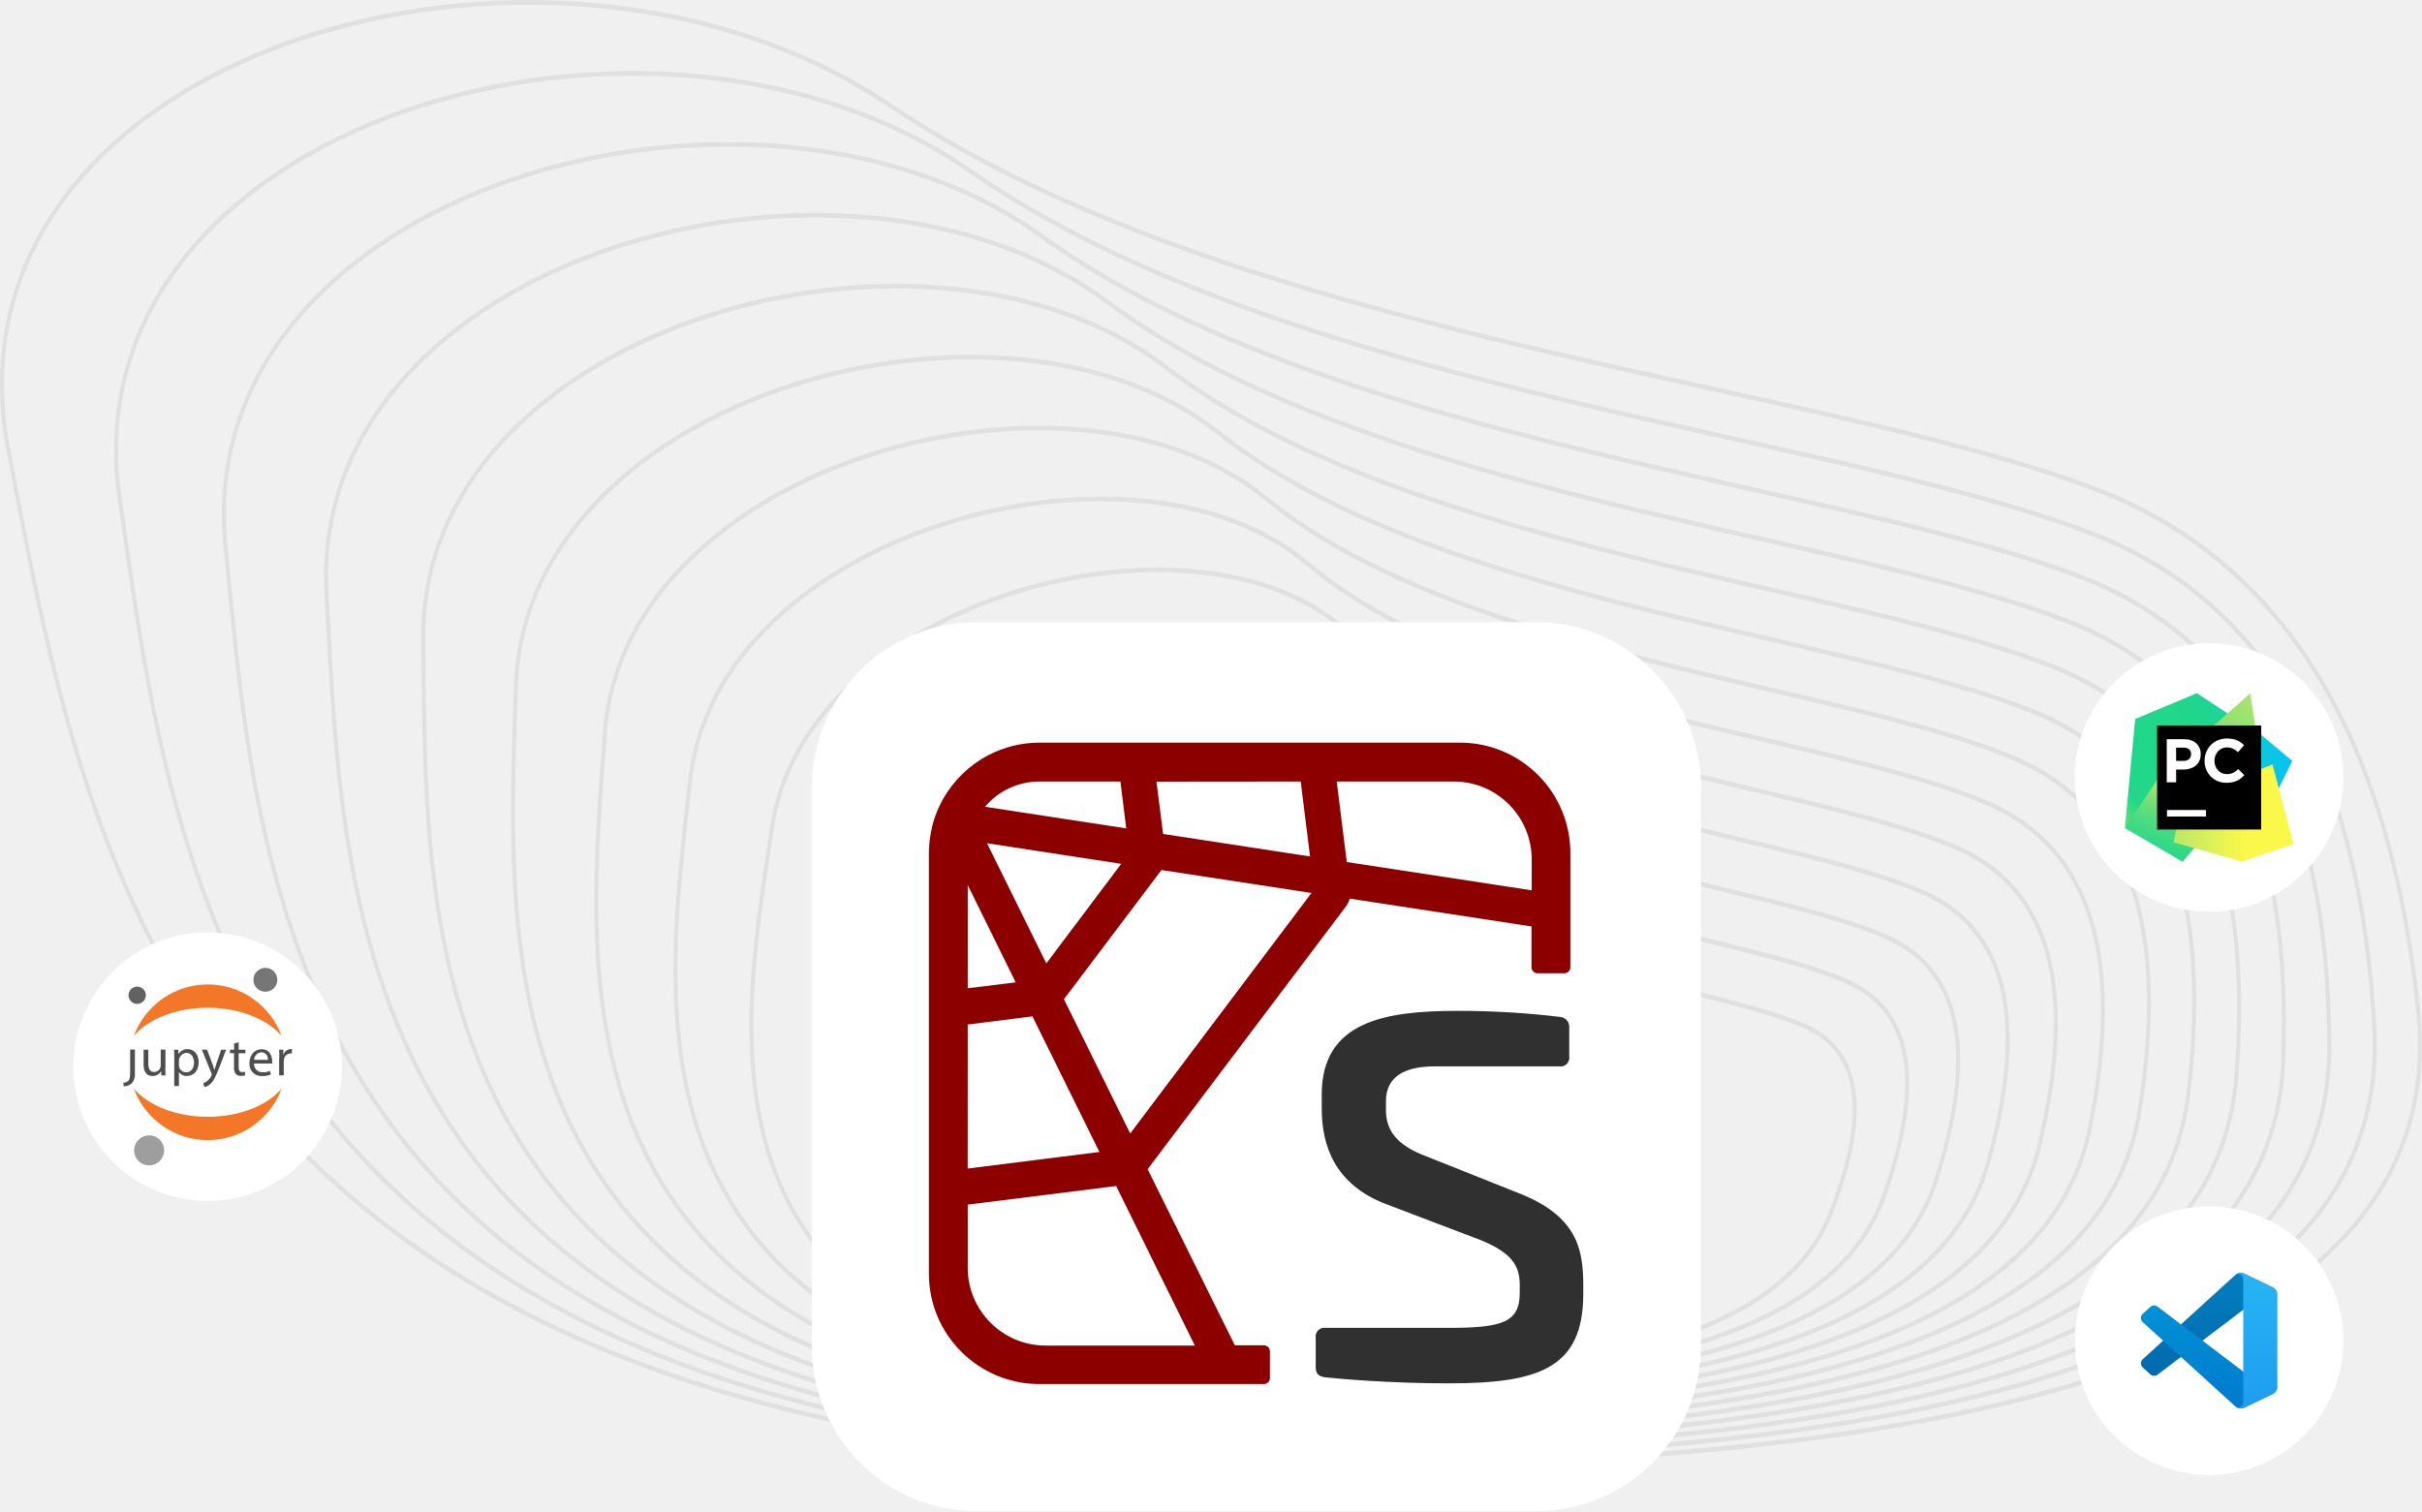
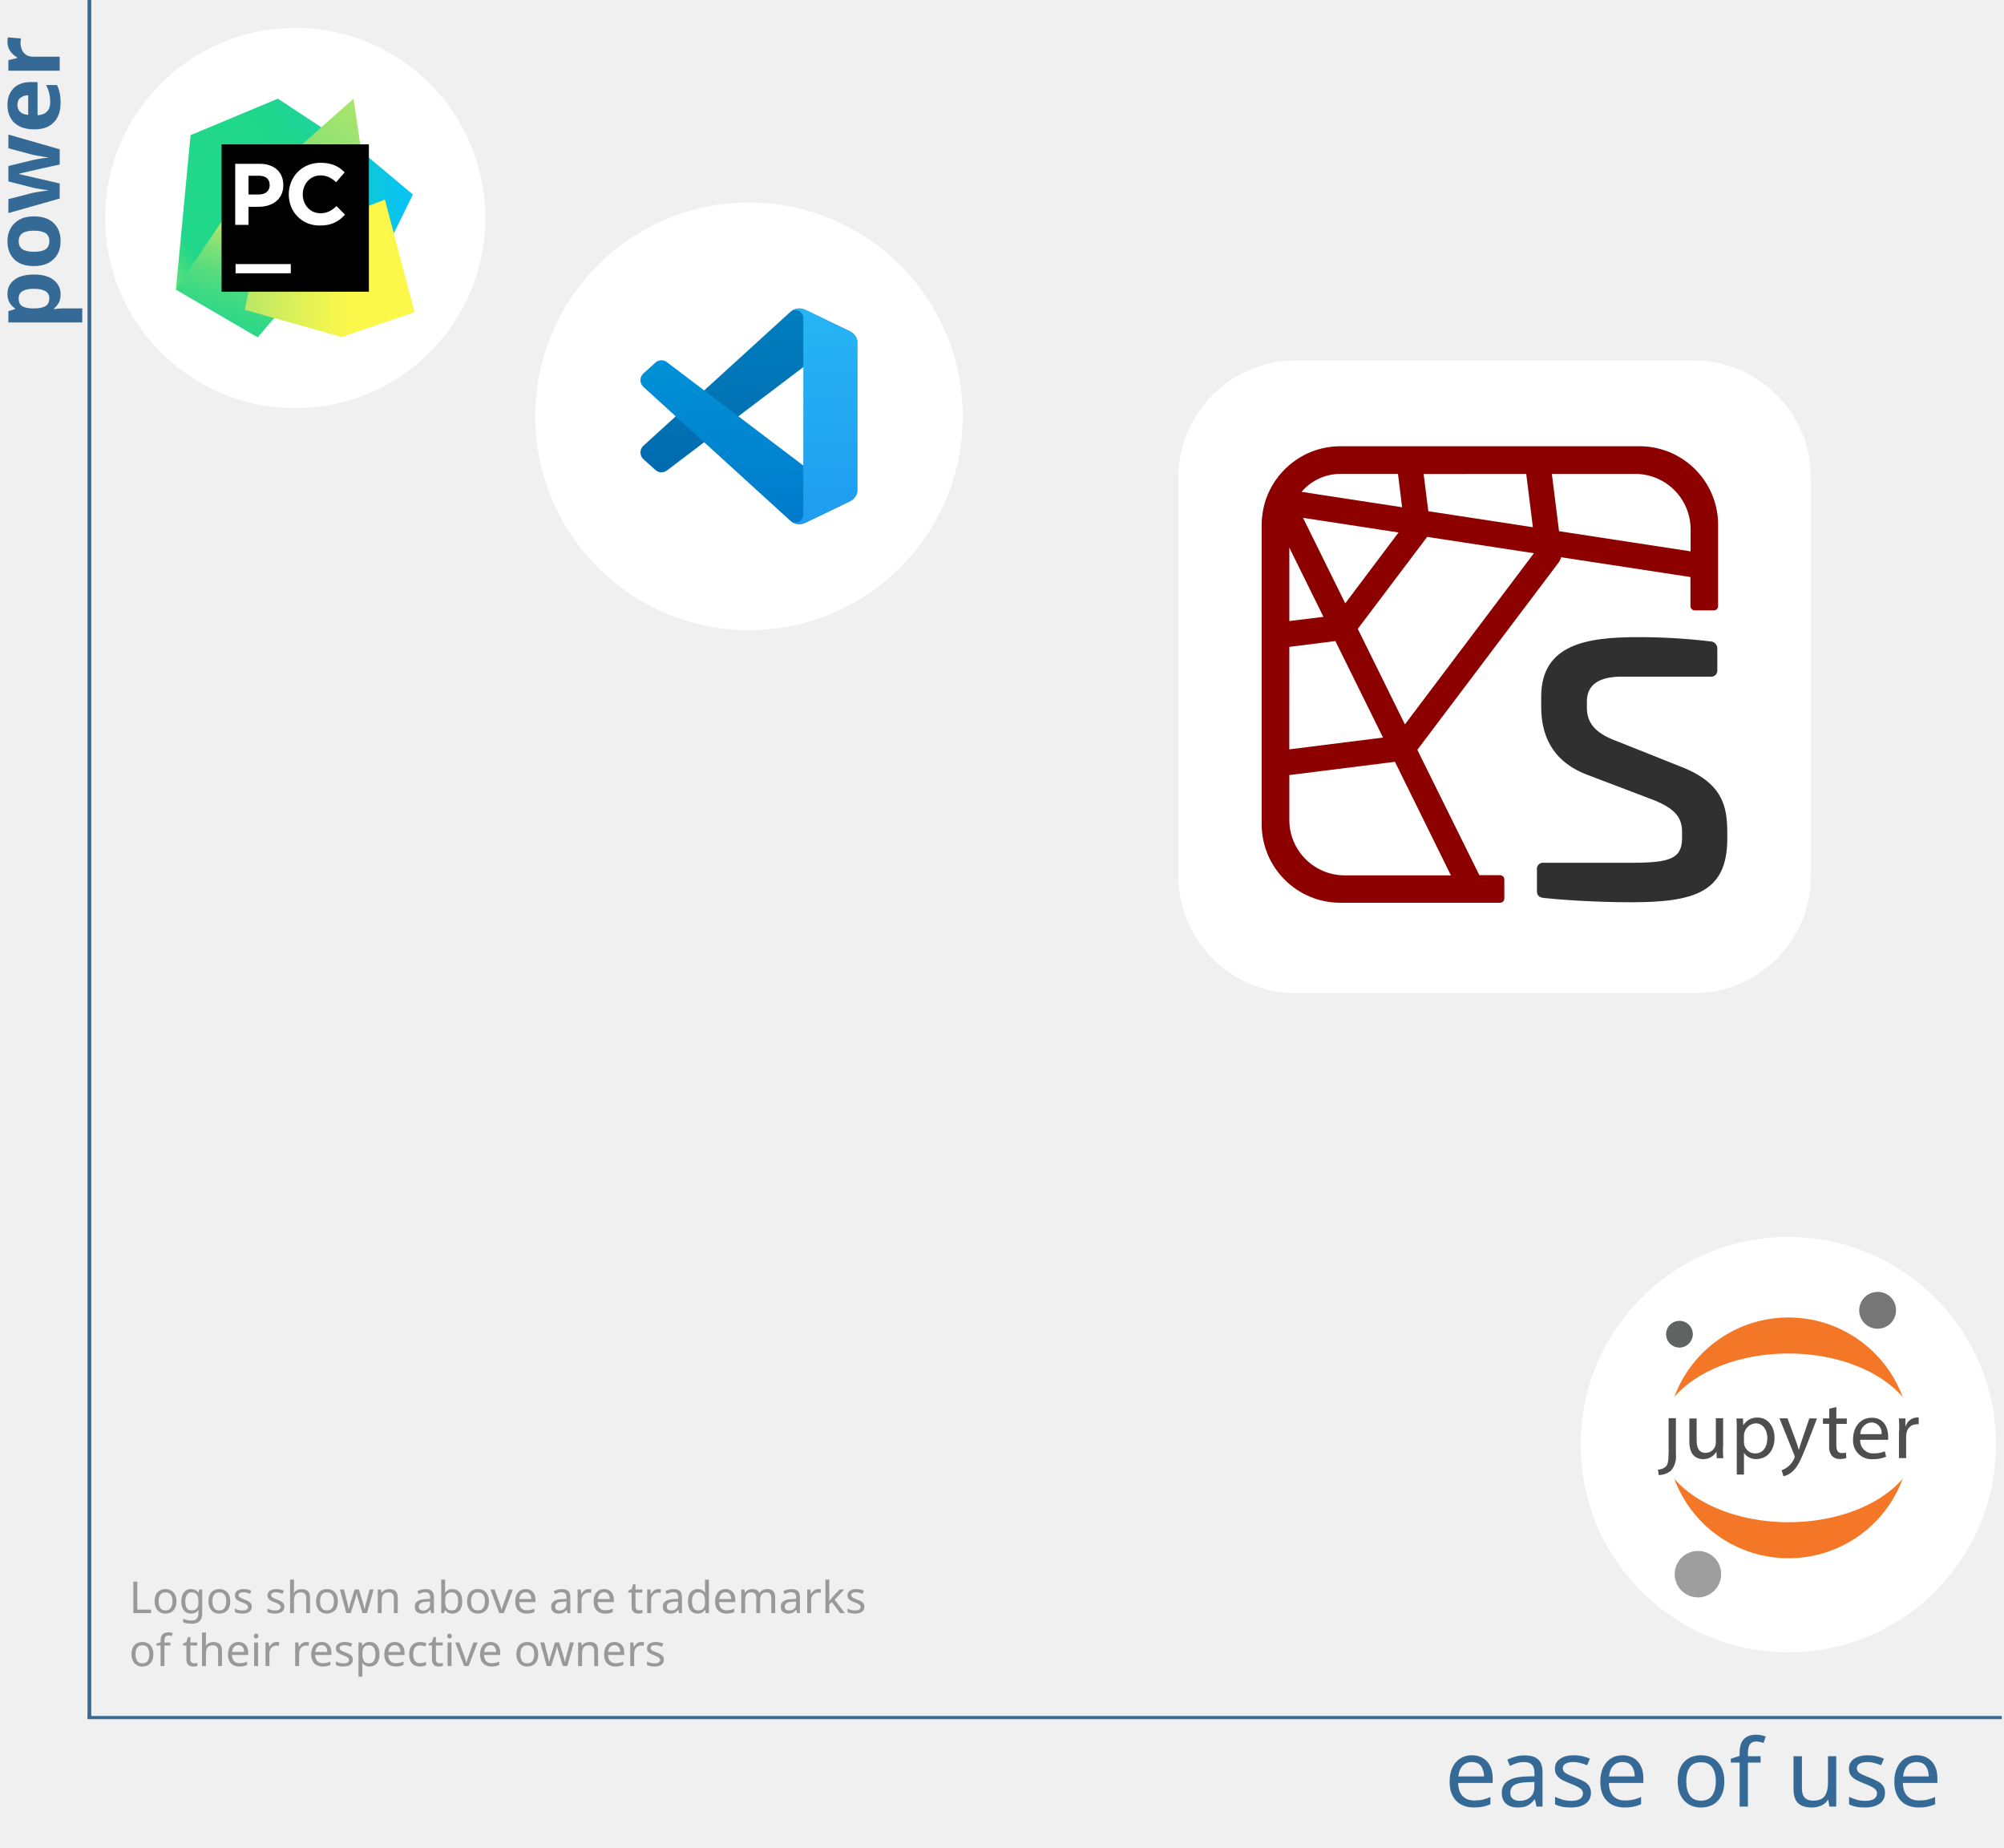
- <svg xmlns="http://www.w3.org/2000/svg" xmlns:xlink="http://www.w3.org/1999/xlink" width="552.759" height="344.942" viewBox="0 0 552.759 344.942" version="1.1" id="svg1" xml:space="preserve">
+ <svg xmlns="http://www.w3.org/2000/svg" xmlns:xlink="http://www.w3.org/1999/xlink" width="512" height="472" viewBox="0 0 512 472" version="1.1" id="svg1" xml:space="preserve">
  <defs id="defs1">
    <path id="path0_fill" d="m 1.745,5.475 c 0,1.558 -0.125,2.065 -0.445,2.439 C 0.943,8.236 0.48,8.414 0,8.413 L 0.125,9.304 C 0.869,9.314 1.591,9.051 2.155,8.565 2.458,8.195 2.683,7.768 2.818,7.309 2.953,6.85 2.993,6.369 2.938,5.894 V 0 h -1.193 v 5.44 z" />
    <path id="path1_fill" d="m 5.502,4.763 c 0,0.668 0,1.264 0.053,1.781 H 4.496 L 4.425,5.484 C 4.203,5.859 3.886,6.169 3.506,6.381 3.126,6.594 2.697,6.702 2.261,6.695 1.229,6.695 0,6.134 0,3.846 V 0.045 H 1.193 V 3.606 c 0,1.238 0.383,2.065 1.46,2.065 C 2.875,5.674 3.095,5.632 3.3,5.548 3.505,5.464 3.691,5.34 3.848,5.184 4.005,5.027 4.129,4.84 4.213,4.635 4.296,4.43 4.338,4.21 4.336,3.989 V 0 h 1.193 v 4.727 z" />
    <path id="path2_fill" d="m 0.053,2.273 c 0,-0.828 0,-1.505 -0.053,-2.119 H 1.068 L 1.122,1.267 C 1.36,0.865 1.702,0.535 2.113,0.312 2.524,0.089 2.988,-0.018 3.454,0.002 c 1.585,0 2.778,1.327 2.778,3.303 0,2.333 -1.433,3.49 -2.982,3.49 C 2.853,6.813 2.459,6.728 2.105,6.549 1.751,6.369 1.449,6.102 1.229,5.772 v 0 3.561 H 0.053 V 2.299 Z M 1.229,4.009 c 0.003,0.162 0.021,0.322 0.053,0.481 0.101,0.395 0.331,0.746 0.653,0.996 0.323,0.25 0.719,0.385 1.127,0.384 1.255,0 1.994,-1.024 1.994,-2.511 0,-1.3 -0.694,-2.413 -1.95,-2.413 C 2.61,0.987 2.145,1.207 1.8,1.566 1.454,1.925 1.251,2.398 1.229,2.896 Z" />
    <path id="path3_fill" d="M 1.318,0.018 2.751,3.855 C 2.902,4.282 3.063,4.799 3.169,5.182 3.294,4.79 3.428,4.291 3.588,3.828 L 4.888,0.018 H 6.143 L 4.362,4.647 C 3.472,6.873 2.929,8.022 2.11,8.716 1.697,9.093 1.194,9.357 0.65,9.482 L 0.356,8.485 C 0.737,8.359 1.09,8.163 1.398,7.906 1.832,7.552 2.177,7.1 2.404,6.588 2.452,6.499 2.486,6.403 2.502,6.303 2.492,6.196 2.465,6.091 2.422,5.992 L 0,0 h 1.3 z" />
    <path id="path4_fill" d="M 2.19,0 V 1.87 H 3.9 v 0.89 H 2.19 v 3.508 c 0,0.801 0.231,1.264 0.89,1.264 C 3.314,7.536 3.548,7.509 3.775,7.452 L 3.828,8.342 C 3.488,8.46 3.129,8.514 2.769,8.502 2.53,8.517 2.292,8.48 2.069,8.394 1.846,8.308 1.644,8.175 1.478,8.004 1.115,7.519 0.95,6.914 1.015,6.312 V 2.751 H 0 V 1.861 H 1.033 V 0.276 Z" />
    <path id="path5_fill" d="M 1.177,3.579 C 1.153,3.881 1.195,4.185 1.299,4.469 1.404,4.753 1.569,5.011 1.783,5.225 1.997,5.44 2.256,5.605 2.54,5.709 2.824,5.814 3.128,5.856 3.43,5.831 4.04,5.845 4.647,5.73 5.21,5.493 l 0.205,0.89 C 4.724,6.668 3.981,6.805 3.234,6.784 2.798,6.814 2.361,6.749 1.953,6.594 1.545,6.439 1.175,6.198 0.869,5.887 0.563,5.576 0.328,5.202 0.18,4.791 0.031,4.381 -0.026,3.943 0.011,3.508 0.011,1.549 1.177,0 3.082,0 c 2.137,0 2.671,1.87 2.671,3.063 0.011,0.184 0.011,0.368 0,0.552 H 1.15 Z M 4.667,2.689 C 4.701,2.451 4.684,2.208 4.617,1.977 4.55,1.746 4.434,1.533 4.277,1.35 4.12,1.168 3.926,1.022 3.707,0.921 3.489,0.82 3.252,0.767 3.011,0.766 2.522,0.801 2.064,1.018 1.726,1.374 1.388,1.729 1.196,2.198 1.186,2.689 Z" />
    <path id="path6_fill" d="m 0.053,2.192 c 0,-0.766 0,-1.424 -0.053,-2.03 H 1.068 V 1.436 H 1.122 C 1.234,1.043 1.466,0.694 1.785,0.439 2.104,0.184 2.494,0.034 2.902,0.011 c 0.112,-0.015 0.226,-0.015 0.338,0 V 1.124 C 3.105,1.108 2.967,1.108 2.831,1.124 2.427,1.14 2.042,1.302 1.749,1.58 1.456,1.859 1.274,2.235 1.238,2.637 1.204,2.82 1.186,3.004 1.184,3.189 V 6.653 H 0.009 V 2.201 Z" />
    <path id="path7_fill" d="M 6.031,2.836 C 6.067,3.434 5.925,4.029 5.622,4.546 5.319,5.063 4.869,5.478 4.329,5.738 3.789,5.999 3.184,6.092 2.591,6.008 1.998,5.923 1.443,5.663 0.998,5.262 0.553,4.861 0.237,4.337 0.091,3.755 -0.055,3.174 -0.025,2.563 0.178,1.999 0.381,1.435 0.747,0.944 1.229,0.589 1.712,0.234 2.289,0.03 2.888,0.005 3.28,-0.017 3.673,0.039 4.044,0.17 4.415,0.301 4.756,0.503 5.048,0.767 5.34,1.03 5.577,1.348 5.746,1.703 5.914,2.058 6.011,2.443 6.031,2.836 Z" />
    <path id="path8_fill" d="M 18.696,7.122 C 10.684,7.122 3.641,4.247 0,0 1.413,3.82 3.962,7.116 7.305,9.444 10.647,11.772 14.623,13.02 18.696,13.02 c 4.073,0 8.049,-1.248 11.392,-3.576 C 33.43,7.116 35.98,3.82 37.392,0 33.76,4.247 26.744,7.122 18.696,7.122 Z" />
    <path id="path9_fill" d="m 18.696,5.897 c 8.013,0 15.055,2.876 18.696,7.122 C 35.98,9.199 33.43,5.903 30.088,3.576 26.745,1.248 22.77,0 18.696,0 14.623,0 10.647,1.248 7.305,3.576 3.962,5.903 1.413,9.199 0,13.02 3.641,8.764 10.648,5.897 18.696,5.897 Z" />
    <path id="path10_fill" d="M 7.596,3.567 C 7.643,4.32 7.464,5.07 7.083,5.722 6.703,6.373 6.136,6.897 5.457,7.226 4.777,7.554 4.015,7.673 3.268,7.567 2.52,7.461 1.822,7.135 1.26,6.631 0.699,6.126 0.3,5.466 0.116,4.734 -0.069,4.002 -0.032,3.232 0.223,2.521 0.477,1.81 0.938,1.192 1.545,0.744 2.153,0.296 2.88,0.039 3.634,0.005 4.128,-0.021 4.622,0.05 5.089,0.215 5.555,0.379 5.985,0.634 6.353,0.965 6.721,1.296 7.02,1.696 7.233,2.142 7.446,2.589 7.57,3.073 7.596,3.567 Z" />
    <path id="path11_fill" d="M 2.251,4.379 C 1.819,4.391 1.393,4.275 1.027,4.046 0.661,3.817 0.371,3.484 0.194,3.091 0.016,2.697 -0.041,2.259 0.029,1.833 0.1,1.407 0.294,1.011 0.589,0.696 0.884,0.38 1.266,0.158 1.686,0.059 2.106,-0.041 2.546,-0.014 2.951,0.137 3.356,0.287 3.708,0.553 3.962,0.903 4.216,1.252 4.361,1.669 4.378,2.1 4.395,2.684 4.181,3.25 3.783,3.677 3.385,4.104 2.834,4.356 2.251,4.379 Z" />
    <linearGradient id="paint0_linear" x1="49.939" y1="0.258" x2="49.939" y2="99.742" gradientUnits="userSpaceOnUse">
      <stop stop-color="white" id="stop10-3" />
      <stop offset="1" stop-color="white" stop-opacity="0" id="stop11-5" />
    </linearGradient>
    <style id="style10">.a{fill:#fafafa;}.b{fill:#303030;}.c{fill:#8c0000;}</style>
    <filter style="color-interpolation-filters:sRGB" id="filter20" x="0" y="0" width="1" height="1">
      <feColorMatrix values="0.21 0.72 0.072 0 0 0.21 0.72 0.072 0 0 0.21 0.72 0.072 0 0 0 0 0 1 0" id="feColorMatrix20" />
    </filter>
    <filter style="color-interpolation-filters:sRGB" id="filter21" x="0" y="0" width="1" height="1">
      <feColorMatrix values="0.21 0.72 0.072 0 0 0.21 0.72 0.072 0 0 0.21 0.72 0.072 0 0 0 0 0 1 0" id="feColorMatrix21" />
    </filter>
  </defs>
  <g id="layer1" transform="translate(-471.6325,81.66835)">
-     <g id="g13-3" transform="matrix(-1.204086,0,0,-1.405218,794.595,286.7314)" style="stroke:#4d4d4d;stroke-width:0.769;stroke-linecap:butt;stroke-linejoin:round;stroke-miterlimit:100000;stroke-dasharray:none;stroke-opacity:0.09">
-       <path d="m -78.535,64.602 c -7.591,16.331 -6.156,26.57 4.306,30.717 15.693,6.22 53.008,8.708 68.606,22.2 C 9.974,131.011 57.532,120.58 65.666,97.423 73.799,74.266 88.444,38.574 11.222,38.574 c -51.482,0 -81.4,8.676 -89.757,26.028 z" fill="#fffa72" fill-rule="nonzero" id="path1-6" style="fill:none;stroke:#4d4d4d;stroke-width:0.769;stroke-linecap:butt;stroke-linejoin:round;stroke-miterlimit:100000;stroke-dasharray:none;stroke-opacity:0.09" />
-       <path d="m -190.246,96.846 c 5.145,45.727 25.716,74.396 61.713,86.006 53.996,17.416 162.5,24.382 227.986,62.16 65.483,37.778 181.784,8.573 167.123,-56.266 C 251.915,123.907 235.219,23.969 18.999,23.969 c -144.148,0 -213.895,24.292 -209.245,72.877 z" fill="#FFFA72" fill-rule="nonzero" style="fill:none;stroke:#4d4d4d;stroke-width:0.769;stroke-linecap:butt;stroke-linejoin:round;stroke-miterlimit:100000;stroke-dasharray:none;stroke-opacity:0.09" id="path2-0" />
-       <path d="m -181.868,94.159 c 2.412,43.278 20.341,70.41 53.785,81.399 50.167,16.483 152.485,23.075 212.432,58.83 C 144.293,270.143 255.933,242.502 245.542,181.136 235.151,119.771 224.721,25.186 20.084,25.186 c -136.426,0 -203.742,22.991 -201.952,68.973 z" fill="#FFFA72" fill-rule="nonzero" style="fill:none;stroke:#4d4d4d;stroke-width:0.769;stroke-linecap:butt;stroke-linejoin:round;stroke-miterlimit:100000;stroke-dasharray:none;stroke-opacity:0.09" id="path3-6" />
-       <path d="m -173.277,91.472 c 0.06,40.828 15.585,66.425 46.574,76.791 46.484,15.55 142.672,21.769 197.396,55.5 54.722,33.73 161.457,7.654 154.796,-50.238 C 218.826,115.634 213.828,26.403 20.774,26.403 c -128.704,0 -193.386,21.689 -194.051,65.069 z" fill="#FFFA72" fill-rule="nonzero" style="fill:none;stroke:#4d4d4d;stroke-width:0.769;stroke-linecap:butt;stroke-linejoin:round;stroke-miterlimit:100000;stroke-dasharray:none;stroke-opacity:0.09" id="path4-2" />
-       <path d="m -164.492,88.785 c -1.943,38.378 11.397,62.439 40.019,72.184 42.933,14.617 133.046,20.463 182.834,52.17 49.787,31.707 151.395,7.195 147.968,-47.223 -3.427,-54.419 -3.756,-138.296 -185.226,-138.296 -120.982,0 -182.845,20.388 -185.594,61.165 z" fill="#FFFA72" fill-rule="nonzero" style="fill:none;stroke:#4d4d4d;stroke-width:0.769;stroke-linecap:butt;stroke-linejoin:round;stroke-miterlimit:100000;stroke-dasharray:none;stroke-opacity:0.09" id="path5-6" />
-       <path d="m -155.528,86.098 c -3.624,35.929 7.733,58.454 34.069,67.576 39.506,13.684 123.591,19.157 168.71,48.84 45.117,29.683 141.393,6.736 140.745,-44.209 -0.649,-50.945 2.989,-129.468 -166.898,-129.468 -113.259,0 -172.133,19.087 -176.625,57.261 z" fill="#FFFA72" fill-rule="nonzero" style="fill:none;stroke:#4d4d4d;stroke-width:0.769;stroke-linecap:butt;stroke-linejoin:round;stroke-miterlimit:100000;stroke-dasharray:none;stroke-opacity:0.09" id="path6" />
-       <path d="m -146.398,83.411 c -5.007,33.479 4.554,54.468 28.682,62.969 36.191,12.751 114.296,17.851 154.992,45.51 40.695,27.659 131.447,6.277 133.153,-41.195 1.706,-47.472 8.657,-120.641 -149.647,-120.641 -105.537,0 -161.263,17.785 -167.179,53.357 z" fill="#FFFA72" fill-rule="nonzero" style="fill:none;stroke:#4d4d4d;stroke-width:0.769;stroke-linecap:butt;stroke-linejoin:round;stroke-miterlimit:100000;stroke-dasharray:none;stroke-opacity:0.09" id="path7" />
-       <path d="m -137.112,80.724 c -6.109,31.029 1.831,50.483 23.819,58.361 32.984,11.818 105.149,16.545 141.654,42.18 36.504,25.635 121.554,5.817 125.218,-38.181 3.664,-43.998 13.318,-111.813 -133.403,-111.813 -97.815,0 -150.243,16.484 -157.288,49.452 z" fill="#FFFA72" fill-rule="nonzero" style="fill:none;stroke:#4d4d4d;stroke-width:0.769;stroke-linecap:butt;stroke-linejoin:round;stroke-miterlimit:100000;stroke-dasharray:none;stroke-opacity:0.09" id="path8" />
-       <path d="m -127.679,78.037 c -6.949,28.579 -0.464,46.497 19.453,53.754 29.876,10.885 96.143,15.238 128.674,38.85 32.53,23.611 111.71,5.358 116.959,-35.166 5.25,-40.525 17.03,-102.986 -118.108,-102.986 -90.093,0 -139.084,15.182 -146.977,45.548 z" fill="#FFFA72" fill-rule="nonzero" style="fill:none;stroke:#4d4d4d;stroke-width:0.769;stroke-linecap:butt;stroke-linejoin:round;stroke-miterlimit:100000;stroke-dasharray:none;stroke-opacity:0.09" id="path9" />
-       <path d="m -118.107,75.35 c -7.539,26.13 -2.353,42.512 15.556,49.146 26.864,9.952 87.27,13.932 116.033,35.52 28.762,21.587 101.912,4.899 108.393,-32.152 6.481,-37.051 19.842,-94.159 -103.712,-94.159 -82.371,0 -127.793,13.881 -136.269,41.644 z" fill="#FFFA72" fill-rule="nonzero" style="fill:none;stroke:#4d4d4d;stroke-width:0.769;stroke-linecap:butt;stroke-linejoin:round;stroke-miterlimit:100000;stroke-dasharray:none;stroke-opacity:0.09" id="path10" />
-       <path d="m -108.402,72.663 c -7.89,23.68 -3.854,38.526 12.108,44.539 23.943,9.019 78.525,12.626 103.717,32.19 25.192,19.564 92.16,4.44 99.533,-29.138 7.373,-33.577 21.794,-85.331 -90.177,-85.331 -74.648,0 -116.374,12.58 -125.179,37.74 z" fill="#FFFA72" fill-rule="nonzero" style="fill:none;stroke:#4d4d4d;stroke-width:0.769;stroke-linecap:butt;stroke-linejoin:round;stroke-miterlimit:100000;stroke-dasharray:none;stroke-opacity:0.09" id="path11" />
-       <path d="m -98.57,69.976 c -8.011,21.23 -4.981,34.541 9.091,39.931 21.109,8.086 69.901,11.32 91.713,28.86 21.811,17.54 82.45,3.98 90.39,-26.124 7.94,-30.104 22.918,-76.504 -77.47,-76.504 -66.926,0 -104.833,11.278 -113.724,33.836 z" fill="#FFFA72" fill-rule="nonzero" style="fill:none;stroke:#4d4d4d;stroke-width:0.769;stroke-linecap:butt;stroke-linejoin:round;stroke-miterlimit:100000;stroke-dasharray:none;stroke-opacity:0.09" id="path12" />
-       <path d="m -88.613,67.289 c -7.91,18.781 -5.745,30.555 6.494,35.324 18.36,7.153 61.397,10.014 80.012,25.53 18.614,15.516 72.782,3.521 80.973,-23.109 8.191,-26.63 23.24,-67.677 -65.565,-67.677 -59.204,0 -93.175,9.977 -101.914,29.932 z" fill="#FFFA72" fill-rule="nonzero" style="fill:none;stroke:#4d4d4d;stroke-width:0.769;stroke-linecap:butt;stroke-linejoin:round;stroke-miterlimit:100000;stroke-dasharray:none;stroke-opacity:0.09" id="path13" />
-     </g>
-     <g id="g16" transform="matrix(0.8017539,0,0,0.8017539,260.1765,83.03128)" style="stroke-width:1.247">
+     <g id="g16" transform="matrix(1.387798,0,0,1.387798,480.4976,150.9905)" style="stroke-width:1.247">
      <circle style="fill:#ffffff;stroke:none;stroke-width:4.714;stroke-linejoin:round;paint-order:stroke fill markers" id="path1" cx="322.835" cy="98.26" r="38.227" />
      <g id="g14" style="mix-blend-mode:normal;stroke-width:1.109" transform="matrix(1.124631,0,0,1.124631,-1546.166,-2689.353)">
        <g id="Group" style="mix-blend-mode:normal;stroke-width:1.109">
          <g id="g" style="mix-blend-mode:normal;stroke-width:1.109">
            <g id="path" style="mix-blend-mode:normal;stroke-width:1.109">
              <g id="path9 fill" style="mix-blend-mode:normal;stroke-width:1.109">
                <use xlink:href="#path0_fill" transform="translate(1640.54,2474.36)" fill="#4e4e4e" style="mix-blend-mode:normal;stroke-width:1.109" id="use1" />
              </g>
            </g>
            <g id="g2" style="mix-blend-mode:normal;stroke-width:1.109">
              <g id="path10 fill" style="mix-blend-mode:normal;stroke-width:1.109">
                <use xlink:href="#path1_fill" transform="translate(1645.68,2474.37)" fill="#4e4e4e" style="mix-blend-mode:normal;stroke-width:1.109" id="use2" />
              </g>
            </g>
            <g id="g3" style="mix-blend-mode:normal;stroke-width:1.109">
              <g id="path11 fill" style="mix-blend-mode:normal;stroke-width:1.109">
                <use xlink:href="#path2_fill" transform="translate(1653.39,2474.26)" fill="#4e4e4e" style="mix-blend-mode:normal;stroke-width:1.109" id="use3" />
              </g>
            </g>
            <g id="g4" style="mix-blend-mode:normal;stroke-width:1.109">
              <g id="path12 fill" style="mix-blend-mode:normal;stroke-width:1.109">
                <use xlink:href="#path3_fill" transform="translate(1660.43,2474.39)" fill="#4e4e4e" style="mix-blend-mode:normal;stroke-width:1.109" id="use4" />
              </g>
            </g>
            <g id="g5" style="mix-blend-mode:normal;stroke-width:1.109">
              <g id="path13 fill" style="mix-blend-mode:normal;stroke-width:1.109">
                <use xlink:href="#path4_fill" transform="translate(1667.55,2472.54)" fill="#4e4e4e" style="mix-blend-mode:normal;stroke-width:1.109" id="use5" />
              </g>
            </g>
            <g id="g6" style="mix-blend-mode:normal;stroke-width:1.109">
              <g id="path14 fill" style="mix-blend-mode:normal;stroke-width:1.109">
                <use xlink:href="#path5_fill" transform="translate(1672.47,2474.29)" fill="#4e4e4e" style="mix-blend-mode:normal;stroke-width:1.109" id="use6" />
              </g>
            </g>
            <g id="g7" style="mix-blend-mode:normal;stroke-width:1.109">
              <g id="path15 fill" style="mix-blend-mode:normal;stroke-width:1.109">
                <use xlink:href="#path6_fill" transform="translate(1679.98,2474.24)" fill="#4e4e4e" style="mix-blend-mode:normal;stroke-width:1.109" id="use7" />
              </g>
            </g>
          </g>
        </g>
        <g id="g13" style="mix-blend-mode:normal;stroke-width:1.109">
          <g id="g8" style="mix-blend-mode:normal;stroke-width:1.109">
            <g id="path16 fill" style="mix-blend-mode:normal;stroke-width:1.109">
              <use xlink:href="#path7_fill" transform="translate(1673.48,2453.69)" fill="#767677" style="mix-blend-mode:normal;stroke-width:1.109" id="use8" />
            </g>
          </g>
          <g id="g9" style="mix-blend-mode:normal;stroke-width:1.109">
            <g id="path17 fill" style="mix-blend-mode:normal;stroke-width:1.109">
              <use xlink:href="#path8_fill" transform="translate(1643.21,2484.27)" fill="#f37726" style="mix-blend-mode:normal;stroke-width:1.109" id="use9" />
            </g>
          </g>
          <g id="g10" style="mix-blend-mode:normal;stroke-width:1.109">
            <g id="path18 fill" style="mix-blend-mode:normal;stroke-width:1.109">
              <use xlink:href="#path9_fill" transform="translate(1643.21,2457.88)" fill="#f37726" style="mix-blend-mode:normal;stroke-width:1.109" id="use10" />
            </g>
          </g>
          <g id="g11" style="mix-blend-mode:normal;stroke-width:1.109">
            <g id="path19 fill" style="mix-blend-mode:normal;stroke-width:1.109">
              <use xlink:href="#path10_fill" transform="translate(1643.28,2496.09)" fill="#9e9e9e" style="mix-blend-mode:normal;stroke-width:1.109" id="use11" />
            </g>
          </g>
          <g id="g12" style="mix-blend-mode:normal;stroke-width:1.109">
            <g id="path20 fill" style="mix-blend-mode:normal;stroke-width:1.109">
              <use xlink:href="#path11_fill" transform="translate(1641.87,2458.43)" fill="#616262" style="mix-blend-mode:normal;stroke-width:1.109" id="use12" />
            </g>
          </g>
        </g>
      </g>
    </g>
-     <g id="g88" transform="matrix(1.183886,0,0,1.183886,-139.4522,-29.75496)" style="stroke-width:0.845">
+     <g id="g18" transform="matrix(1.428477,0,0,1.428477,-703.8919,-165.1032)" style="stroke-width:1.247">
+       <circle style="fill:#ffffff;stroke:none;stroke-width:4.714;stroke-linejoin:round;paint-order:stroke fill markers" id="circle2" cx="956.883" cy="132.856" r="38.227" />
+       <g style="fill:none;stroke-width:3.215" id="g1" transform="matrix(0.3880963,0,0,0.3877002,937.4899,113.4711)">
+         <g mask="url(#mask0)" id="g6-3" style="stroke-width:3.215">
+           <path d="M 96.461,10.796 75.857,0.876 C 73.472,-0.273 70.622,0.212 68.75,2.083 L 1.299,63.583 c -1.814,1.654 -1.812,4.511 0.004,6.162 l 5.51,5.009 c 1.485,1.35 3.722,1.45 5.321,0.236 L 93.361,13.37 C 96.086,11.303 100,13.246 100,16.667 v -0.239 c 0,-2.401 -1.375,-4.59 -3.539,-5.631 z" fill="#0065a9" id="path2" style="stroke-width:3.215" />
+           <g filter="url(#filter0_d)" id="g3-6" style="stroke-width:3.215">
+             <path d="m 96.461,89.204 -20.605,9.921 c -2.385,1.149 -5.235,0.664 -7.107,-1.208 L 1.299,36.417 c -1.814,-1.654 -1.812,-4.511 0.004,-6.162 L 6.813,25.246 C 8.298,23.896 10.535,23.796 12.134,25.009 L 93.361,86.63 C 96.086,88.697 100,86.754 100,83.333 v 0.239 c 0,2.401 -1.375,4.59 -3.539,5.631 z" fill="#007acc" id="path3" style="stroke-width:3.215" />
+           </g>
+           <g filter="url(#filter1_d)" id="g4-7" style="stroke-width:3.215">
+             <path d="M 75.858,99.126 C 73.472,100.274 70.622,99.788 68.75,97.917 71.056,100.223 75,98.59 75,95.328 V 4.672 C 75,1.41 71.056,-0.223 68.75,2.083 70.622,0.211 73.472,-0.274 75.858,0.874 L 96.459,10.781 C 98.623,11.822 100,14.011 100,16.413 v 67.174 c 0,2.402 -1.377,4.591 -3.541,5.633 z" fill="#1f9cf0" id="path4" style="stroke-width:3.215" />
+           </g>
+           <g style="mix-blend-mode:overlay;stroke-width:3.215" opacity="0.25" id="g5-5">
+             <path fill-rule="evenodd" clip-rule="evenodd" d="m 70.851,99.317 c 1.575,0.614 3.371,0.574 4.961,-0.191 L 96.4,89.22 c 2.163,-1.041 3.539,-3.231 3.539,-5.633 V 16.413 c 0,-2.402 -1.376,-4.592 -3.539,-5.633 L 75.812,0.874 C 73.725,-0.13 71.284,0.116 69.453,1.447 69.191,1.637 68.942,1.849 68.708,2.083 L 29.294,38.041 12.126,25.01 C 10.528,23.796 8.293,23.896 6.809,25.246 l -5.506,5.009 c -1.816,1.652 -1.818,4.508 -0.004,6.162 L 16.186,50 1.298,63.583 c -1.813,1.654 -1.811,4.511 0.004,6.162 l 5.506,5.009 c 1.484,1.35 3.72,1.45 5.318,0.236 L 29.294,61.959 68.708,97.917 c 0.624,0.624 1.356,1.094 2.143,1.4 z M 74.954,27.299 45.048,50 74.954,72.701 Z" fill="url(#paint0_linear)" id="path5" style="fill:url(#paint0_linear);stroke-width:3.215" />
+           </g>
+         </g>
+       </g>
+     </g>
+     <path style="stroke:#366a96;stroke-width:0.954;stroke-linejoin:round;paint-order:stroke fill markers" d="M 494.469,-81.668 V 356.976" id="path6" />
+     <path style="stroke:#366a96;stroke-width:0.809;stroke-linejoin:round;paint-order:stroke fill markers" d="M 493.968,357.074 H 983.064" id="path7" />
+     <g id="g88" transform="matrix(0.9429865,0,0,0.9429865,138.3817,-61.36005)" style="stroke-width:0.845">
      <rect class="a" x="672.66" y="76.11" width="171.405" height="171.405" rx="31.805" id="rect14" style="fill:#ffffff;stroke-width:0.845" />
      <path class="b" d="m 816.872,152.216 a 1.916,1.916 0 0 1 1.807,2.067 v 5.546 a 1.681,1.681 0 0 1 -1.933,1.933 h -23.991 c -5.933,0 -9.411,2.059 -9.411,6.722 v 1.681 c 0,3.613 1.681,6.722 8,9.025 l 17.151,6.84 c 11.857,4.487 12.89,11.075 12.89,18.151 v 1.42 c 0,14.445 -8.638,17.277 -26.049,17.277 -11.218,0 -21.402,-0.899 -23.596,-1.16 -1.546,-0.126 -1.933,-0.899 -1.933,-1.933 v -5.672 a 1.681,1.681 0 0 1 1.933,-1.933 h 23.856 c 10.319,0 13.537,-1.16 13.537,-6.722 v -1.546 c 0,-3.739 -1.546,-6.193 -7.479,-8.638 l -18.31,-6.966 c -9.924,-3.807 -12.378,-11.327 -12.378,-18.419 v -2.714 c 0,-14.184 12.378,-16.117 26.175,-16.117 a 163.859,163.859 0 0 1 19.73,1.16 z" id="path16" style="stroke-width:0.845" />
      <path class="c" d="m 811.041,104.117 a 21.234,21.234 0 0 0 -13.445,-4.773 h -81.047 a 21.318,21.318 0 0 0 -9.932,2.454 21.596,21.596 0 0 0 -8.613,8.344 c -0.387,0.689 -0.731,1.395 -1.05,2.101 -0.185,0.496 -0.395,0.966 -0.563,1.445 a 22.604,22.604 0 0 0 -1.16,6.949 v 81.072 a 21.302,21.302 0 0 0 21.318,21.302 h 43.276 a 1.151,1.151 0 0 0 1.151,-1.151 v -5.168 a 1.151,1.151 0 0 0 -1.151,-1.151 h -5.613 l -16.806,-33.957 38.242,-50.679 a 4.344,4.344 0 0 0 0.714,-1.487 l 35.041,5.361 v 7.882 a 1.16,1.16 0 0 0 1.151,1.151 h 5.201 a 1.151,1.151 0 0 0 1.143,-1.151 V 120.637 a 21.218,21.218 0 0 0 -7.857,-16.52 z m -44.133,2.723 1.807,14.445 -28.327,-4.336 -1.277,-10.084 z m -50.359,0 h 15.613 l 1.118,9.033 -20.697,-3.168 -6.529,-1.008 a 13.722,13.722 0 0 1 10.495,-4.857 z m 15.764,15.865 -14.436,19.201 -11.437,-23.167 z m -29.587,4.101 9.243,18.756 -9.243,1.134 z m 0,26.89 12.47,-1.58 12.915,26.15 -25.394,3.193 z m 43.78,61.897 h -28.806 a 15.016,15.016 0 0 1 -14.974,-14.983 v -12.193 l 28.612,-3.588 z m -12.462,-40.898 -12.773,-25.881 18.772,-24.873 c 0,0 0,0 0,-0.042 l 28.948,4.428 z m 77.4,-46.88 -35.646,-5.454 -1.941,-15.52 h 22.621 a 15.016,15.016 0 0 1 14.966,14.974 z" id="path18" style="stroke-width:0.845" />
    </g>
-     <g id="g17" transform="matrix(0.8017539,0,0,0.8017539,216.3877,62.34921)" style="stroke-width:1.247">
+     <g id="g17" transform="matrix(1.270412,0,0,1.270412,-656.2754,-78.99528)" style="stroke-width:1.247">
      <circle style="fill:#ffffff;stroke:none;stroke-width:4.714;stroke-linejoin:round;paint-order:stroke fill markers" id="circle1" cx="947.202" cy="41.735" r="38.227" />
      <g id="g40" transform="matrix(0.6857143,0,0,0.6857143,923.2023,17.7351)" style="stroke-width:1.819">
        <g id="g37" style="stroke-width:1.819">
          <linearGradient id="SVGID_1_" gradientUnits="userSpaceOnUse" x1="24.999" y1="27.046" x2="66.657" y2="27.046">
            <stop offset="0" style="stop-color:#21D789" id="stop1" />
            <stop offset="1" style="stop-color:#07C3F2" id="stop2" />
          </linearGradient>
-           <polygon style="fill:url(#SVGID_1_);stroke-width:1.819" points="62.2,43 49.8,39.6 39.2,39.6 49.1,11 69.5,28.1 " id="polygon2" />
+           <polygon style="fill:url(#SVGID_1_);stroke-width:1.819" points="39.2,39.6 49.1,11 69.5,28.1 62.2,43 49.8,39.6 " id="polygon2" />
          <linearGradient id="SVGID_2_" gradientUnits="userSpaceOnUse" x1="-24.559" y1="59.081" x2="61.22" y2="-4.241">
            <stop offset="1.075269e-002" style="stop-color:#FCF84A" id="stop3" />
            <stop offset="0.112" style="stop-color:#A7EB62" id="stop4" />
            <stop offset="0.206" style="stop-color:#5FE077" id="stop5" />
            <stop offset="0.273" style="stop-color:#32DA84" id="stop6" />
            <stop offset="0.306" style="stop-color:#21D789" id="stop7" />
            <stop offset="0.577" style="stop-color:#21D789" id="stop8" />
            <stop offset="0.597" style="stop-color:#21D789" id="stop9" />
            <stop offset="0.686" style="stop-color:#20D68C" id="stop10" />
            <stop offset="0.763" style="stop-color:#1ED497" id="stop11" />
            <stop offset="0.835" style="stop-color:#19D1A9" id="stop12" />
            <stop offset="0.904" style="stop-color:#13CCC2" id="stop13" />
            <stop offset="0.971" style="stop-color:#0BC6E1" id="stop14" />
            <stop offset="1" style="stop-color:#07C3F2" id="stop15" />
          </linearGradient>
-           <polygon style="fill:url(#SVGID_2_);stroke-width:1.819" points="4.3,10.7 29.9,0 45.7,10.4 28.5,22.1 24.5,43 24.1,50.2 14.2,54.5 0,56 " id="polygon15" />
+           <polygon style="fill:url(#SVGID_2_);stroke-width:1.819" points="45.7,10.4 28.5,22.1 24.5,43 24.1,50.2 14.2,54.5 0,56 4.3,10.7 29.9,0 " id="polygon15" />
          <linearGradient id="SVGID_3_" gradientUnits="userSpaceOnUse" x1="9.33" y1="77.654" x2="23.637" y2="32.76">
            <stop offset="0" style="stop-color:#21D789" id="stop16" />
            <stop offset="0.164" style="stop-color:#24D788" id="stop17" />
            <stop offset="0.305" style="stop-color:#2FD886" id="stop18" />
            <stop offset="0.437" style="stop-color:#41DA82" id="stop19" />
            <stop offset="0.564" style="stop-color:#5ADC7D" id="stop20" />
            <stop offset="0.688" style="stop-color:#7AE077" id="stop21" />
            <stop offset="0.809" style="stop-color:#A1E36E" id="stop22" />
            <stop offset="0.925" style="stop-color:#CFE865" id="stop23" />
            <stop offset="1" style="stop-color:#F1EB5E" id="stop24" />
          </linearGradient>
-           <polygon style="fill:url(#SVGID_3_);stroke-width:1.819" points="24,70 0,56 19.7,26.6 28.5,22.1 30.4,62.5 " id="polygon24" />
+           <polygon style="fill:url(#SVGID_3_);stroke-width:1.819" points="19.7,26.6 28.5,22.1 30.4,62.5 24,70 0,56 " id="polygon24" />
          <linearGradient id="SVGID_4_" gradientUnits="userSpaceOnUse" x1="28.275" y1="38.623" x2="59.409" y2="-3.236">
            <stop offset="0" style="stop-color:#21D789" id="stop25" />
            <stop offset="6.081050e-002" style="stop-color:#24D788" id="stop26" />
            <stop offset="0.113" style="stop-color:#2FD886" id="stop27" />
            <stop offset="0.162" style="stop-color:#41DA82" id="stop28" />
            <stop offset="0.209" style="stop-color:#5ADD7D" id="stop29" />
            <stop offset="0.255" style="stop-color:#79E077" id="stop30" />
            <stop offset="0.258" style="stop-color:#7CE076" id="stop31" />
            <stop offset="0.499" style="stop-color:#8CE173" id="stop32" />
            <stop offset="0.925" style="stop-color:#B2E56B" id="stop33" />
          </linearGradient>
          <polygon style="fill:url(#SVGID_4_);stroke-width:1.819" points="54.9,19.1 30.6,19.1 52.1,0 " id="polygon33" />
          <linearGradient id="SVGID_5_" gradientUnits="userSpaceOnUse" x1="75.889" y1="43.95" x2="13.158" y2="43.369">
            <stop offset="0.387" style="stop-color:#FCF84A" id="stop34" />
            <stop offset="0.536" style="stop-color:#ECF451" id="stop35" />
            <stop offset="0.826" style="stop-color:#C2E964" id="stop36" />
            <stop offset="0.925" style="stop-color:#B2E56B" id="stop37" />
          </linearGradient>
-           <polygon style="fill:url(#SVGID_5_);stroke-width:1.819" points="49.1,17.5 47.5,34.9 61.3,29.6 70,62.6 48.6,69.9 20.2,61.9 28.5,22.1 31.8,19.1 " id="polygon37" />
+           <polygon style="fill:url(#SVGID_5_);stroke-width:1.819" points="61.3,29.6 70,62.6 48.6,69.9 20.2,61.9 28.5,22.1 31.8,19.1 49.1,17.5 47.5,34.9 " id="polygon37" />
        </g>
        <g id="g39" style="stroke-width:1.819">
          <rect x="13.4" y="13.4" style="fill:#000000;stroke-width:1.819" width="43.2" height="43.2" id="rect37" />
          <rect x="17.5" y="48.5" style="fill:#ffffff;stroke-width:1.819" width="16.2" height="2.7" id="rect38" />
          <path style="fill:#ffffff;stroke-width:1.819" d="m 17.3,19.1 h 7.3 c 4.3,0 6.9,2.5 6.9,6.2 v 0.1 c 0,4.1 -3.2,6.3 -7.2,6.3 h -3 V 37 H 17.4 V 19.1 Z m 7.1,9 c 2,0 3.1,-1.2 3.1,-2.7 v -0.1 c 0,-1.8 -1.2,-2.7 -3.2,-2.7 h -3 v 5.5 z" id="path38" />
          <path style="fill:#ffffff;stroke-width:1.819" d="m 33.1,28.1 v 0 c 0,-5.1 3.8,-9.3 9.3,-9.3 3.4,0 5.4,1.1 7.1,2.8 L 47,24.5 c -1.4,-1.3 -2.8,-2 -4.6,-2 -3,0 -5.2,2.5 -5.2,5.6 V 28 c 0,3.1 2.1,5.6 5.2,5.6 2,0 3.3,-0.8 4.7,-2.1 l 2.5,2.5 c -1.8,2 -3.9,3.2 -7.3,3.2 -5.3,0.1 -9.2,-4 -9.2,-9.1" id="path39" />
        </g>
      </g>
    </g>
-     <g id="g18" transform="matrix(0.8017539,0,0,0.8017539,208.6262,117.8445)" style="stroke-width:1.247">
-       <circle style="fill:#ffffff;stroke:none;stroke-width:4.714;stroke-linejoin:round;paint-order:stroke fill markers" id="circle2" cx="956.883" cy="132.856" r="38.227" />
-       <g style="fill:none;stroke-width:3.215" id="g1" transform="matrix(0.3880963,0,0,0.3877002,937.4899,113.4711)">
-         <g mask="url(#mask0)" id="g6-3" style="stroke-width:3.215">
-           <path d="M 96.461,10.796 75.857,0.876 C 73.472,-0.273 70.622,0.212 68.75,2.083 L 1.299,63.583 c -1.814,1.654 -1.812,4.511 0.004,6.162 l 5.51,5.009 c 1.485,1.35 3.722,1.45 5.321,0.236 L 93.361,13.37 C 96.086,11.303 100,13.246 100,16.667 v -0.239 c 0,-2.401 -1.375,-4.59 -3.539,-5.631 z" fill="#0065a9" id="path2" style="stroke-width:3.215" />
-           <g filter="url(#filter0_d)" id="g3-6" style="stroke-width:3.215">
-             <path d="m 96.461,89.204 -20.605,9.921 c -2.385,1.149 -5.235,0.664 -7.107,-1.208 L 1.299,36.417 c -1.814,-1.654 -1.812,-4.511 0.004,-6.162 L 6.813,25.246 C 8.298,23.896 10.535,23.796 12.134,25.009 L 93.361,86.63 C 96.086,88.697 100,86.754 100,83.333 v 0.239 c 0,2.401 -1.375,4.59 -3.539,5.631 z" fill="#007acc" id="path3" style="stroke-width:3.215" />
-           </g>
-           <g filter="url(#filter1_d)" id="g4-7" style="stroke-width:3.215">
-             <path d="M 75.858,99.126 C 73.472,100.274 70.622,99.788 68.75,97.917 71.056,100.223 75,98.59 75,95.328 V 4.672 C 75,1.41 71.056,-0.223 68.75,2.083 70.622,0.211 73.472,-0.274 75.858,0.874 L 96.459,10.781 C 98.623,11.822 100,14.011 100,16.413 v 67.174 c 0,2.402 -1.377,4.591 -3.541,5.633 z" fill="#1f9cf0" id="path4" style="stroke-width:3.215" />
-           </g>
-           <g style="mix-blend-mode:overlay;stroke-width:3.215" opacity="0.25" id="g5-5">
-             <path fill-rule="evenodd" clip-rule="evenodd" d="m 70.851,99.317 c 1.575,0.614 3.371,0.574 4.961,-0.191 L 96.4,89.22 c 2.163,-1.041 3.539,-3.231 3.539,-5.633 V 16.413 c 0,-2.402 -1.376,-4.592 -3.539,-5.633 L 75.812,0.874 C 73.725,-0.13 71.284,0.116 69.453,1.447 69.191,1.637 68.942,1.849 68.708,2.083 L 29.294,38.041 12.126,25.01 C 10.528,23.796 8.293,23.896 6.809,25.246 l -5.506,5.009 c -1.816,1.652 -1.818,4.508 -0.004,6.162 L 16.186,50 1.298,63.583 c -1.813,1.654 -1.811,4.511 0.004,6.162 l 5.506,5.009 c 1.484,1.35 3.72,1.45 5.318,0.236 L 29.294,61.959 68.708,97.917 c 0.624,0.624 1.356,1.094 2.143,1.4 z M 74.954,27.299 45.048,50 74.954,72.701 Z" fill="url(#paint0_linear)" id="path5" style="fill:url(#paint0_linear);stroke-width:3.215" />
-           </g>
-         </g>
-       </g>
-     </g>
+     <text xml:space="preserve" style="font-weight:200;font-size:24px;line-height:1.2;font-family:Silka;-inkscape-font-specification:'Silka Ultra-Light';text-decoration-color:#000000;letter-spacing:0px;fill:#366a96;stroke-width:0.738;stroke-linejoin:round;paint-order:stroke fill markers" x="840.684" y="379.816" id="text7">
+       <tspan id="tspan7" x="840.684" y="379.816" style="font-style:normal;font-variant:normal;font-weight:500;font-stretch:normal;font-size:24px;font-family:Silka;-inkscape-font-specification:'Silka Medium';stroke-width:0.738">ease of use</tspan>
+     </text>
+     <text xml:space="preserve" style="font-weight:200;font-size:24px;line-height:1.2;font-family:Silka;-inkscape-font-specification:'Silka Ultra-Light';text-decoration-color:#000000;letter-spacing:0px;fill:#366a96;stroke-width:0.83;stroke-linejoin:round;paint-order:stroke fill markers" x="-2.572" y="486.883" id="text8" transform="rotate(-90)">
+       <tspan id="tspan8" x="-2.572" y="486.883" style="font-style:normal;font-variant:normal;font-weight:600;font-stretch:normal;font-size:24px;font-family:Silka;-inkscape-font-specification:'Silka Semi-Bold';stroke-width:0.83">power</tspan>
+     </text>
+     <text xml:space="preserve" style="font-style:normal;font-variant:normal;font-weight:500;font-stretch:normal;font-size:11.266px;line-height:1.2;font-family:Silka;-inkscape-font-specification:'Silka Medium';text-decoration-color:#000000;letter-spacing:0px;fill:#999999;stroke-width:1.408;stroke-linejoin:round;paint-order:stroke fill markers" x="504.61" y="330.408" id="text9">
+       <tspan id="tspan9" x="504.61" y="330.408" style="font-style:normal;font-variant:normal;font-weight:normal;font-stretch:normal;font-size:11.266px;font-family:Silka;-inkscape-font-specification:Silka;fill:#999999;stroke-width:1.408">Logos shown above are trademarks </tspan>
+       <tspan x="504.61" y="343.927" style="font-style:normal;font-variant:normal;font-weight:normal;font-stretch:normal;font-size:11.266px;font-family:Silka;-inkscape-font-specification:Silka;fill:#999999;stroke-width:1.408" id="tspan10">of their respective owners</tspan>
+     </text>
  </g>
</svg>
